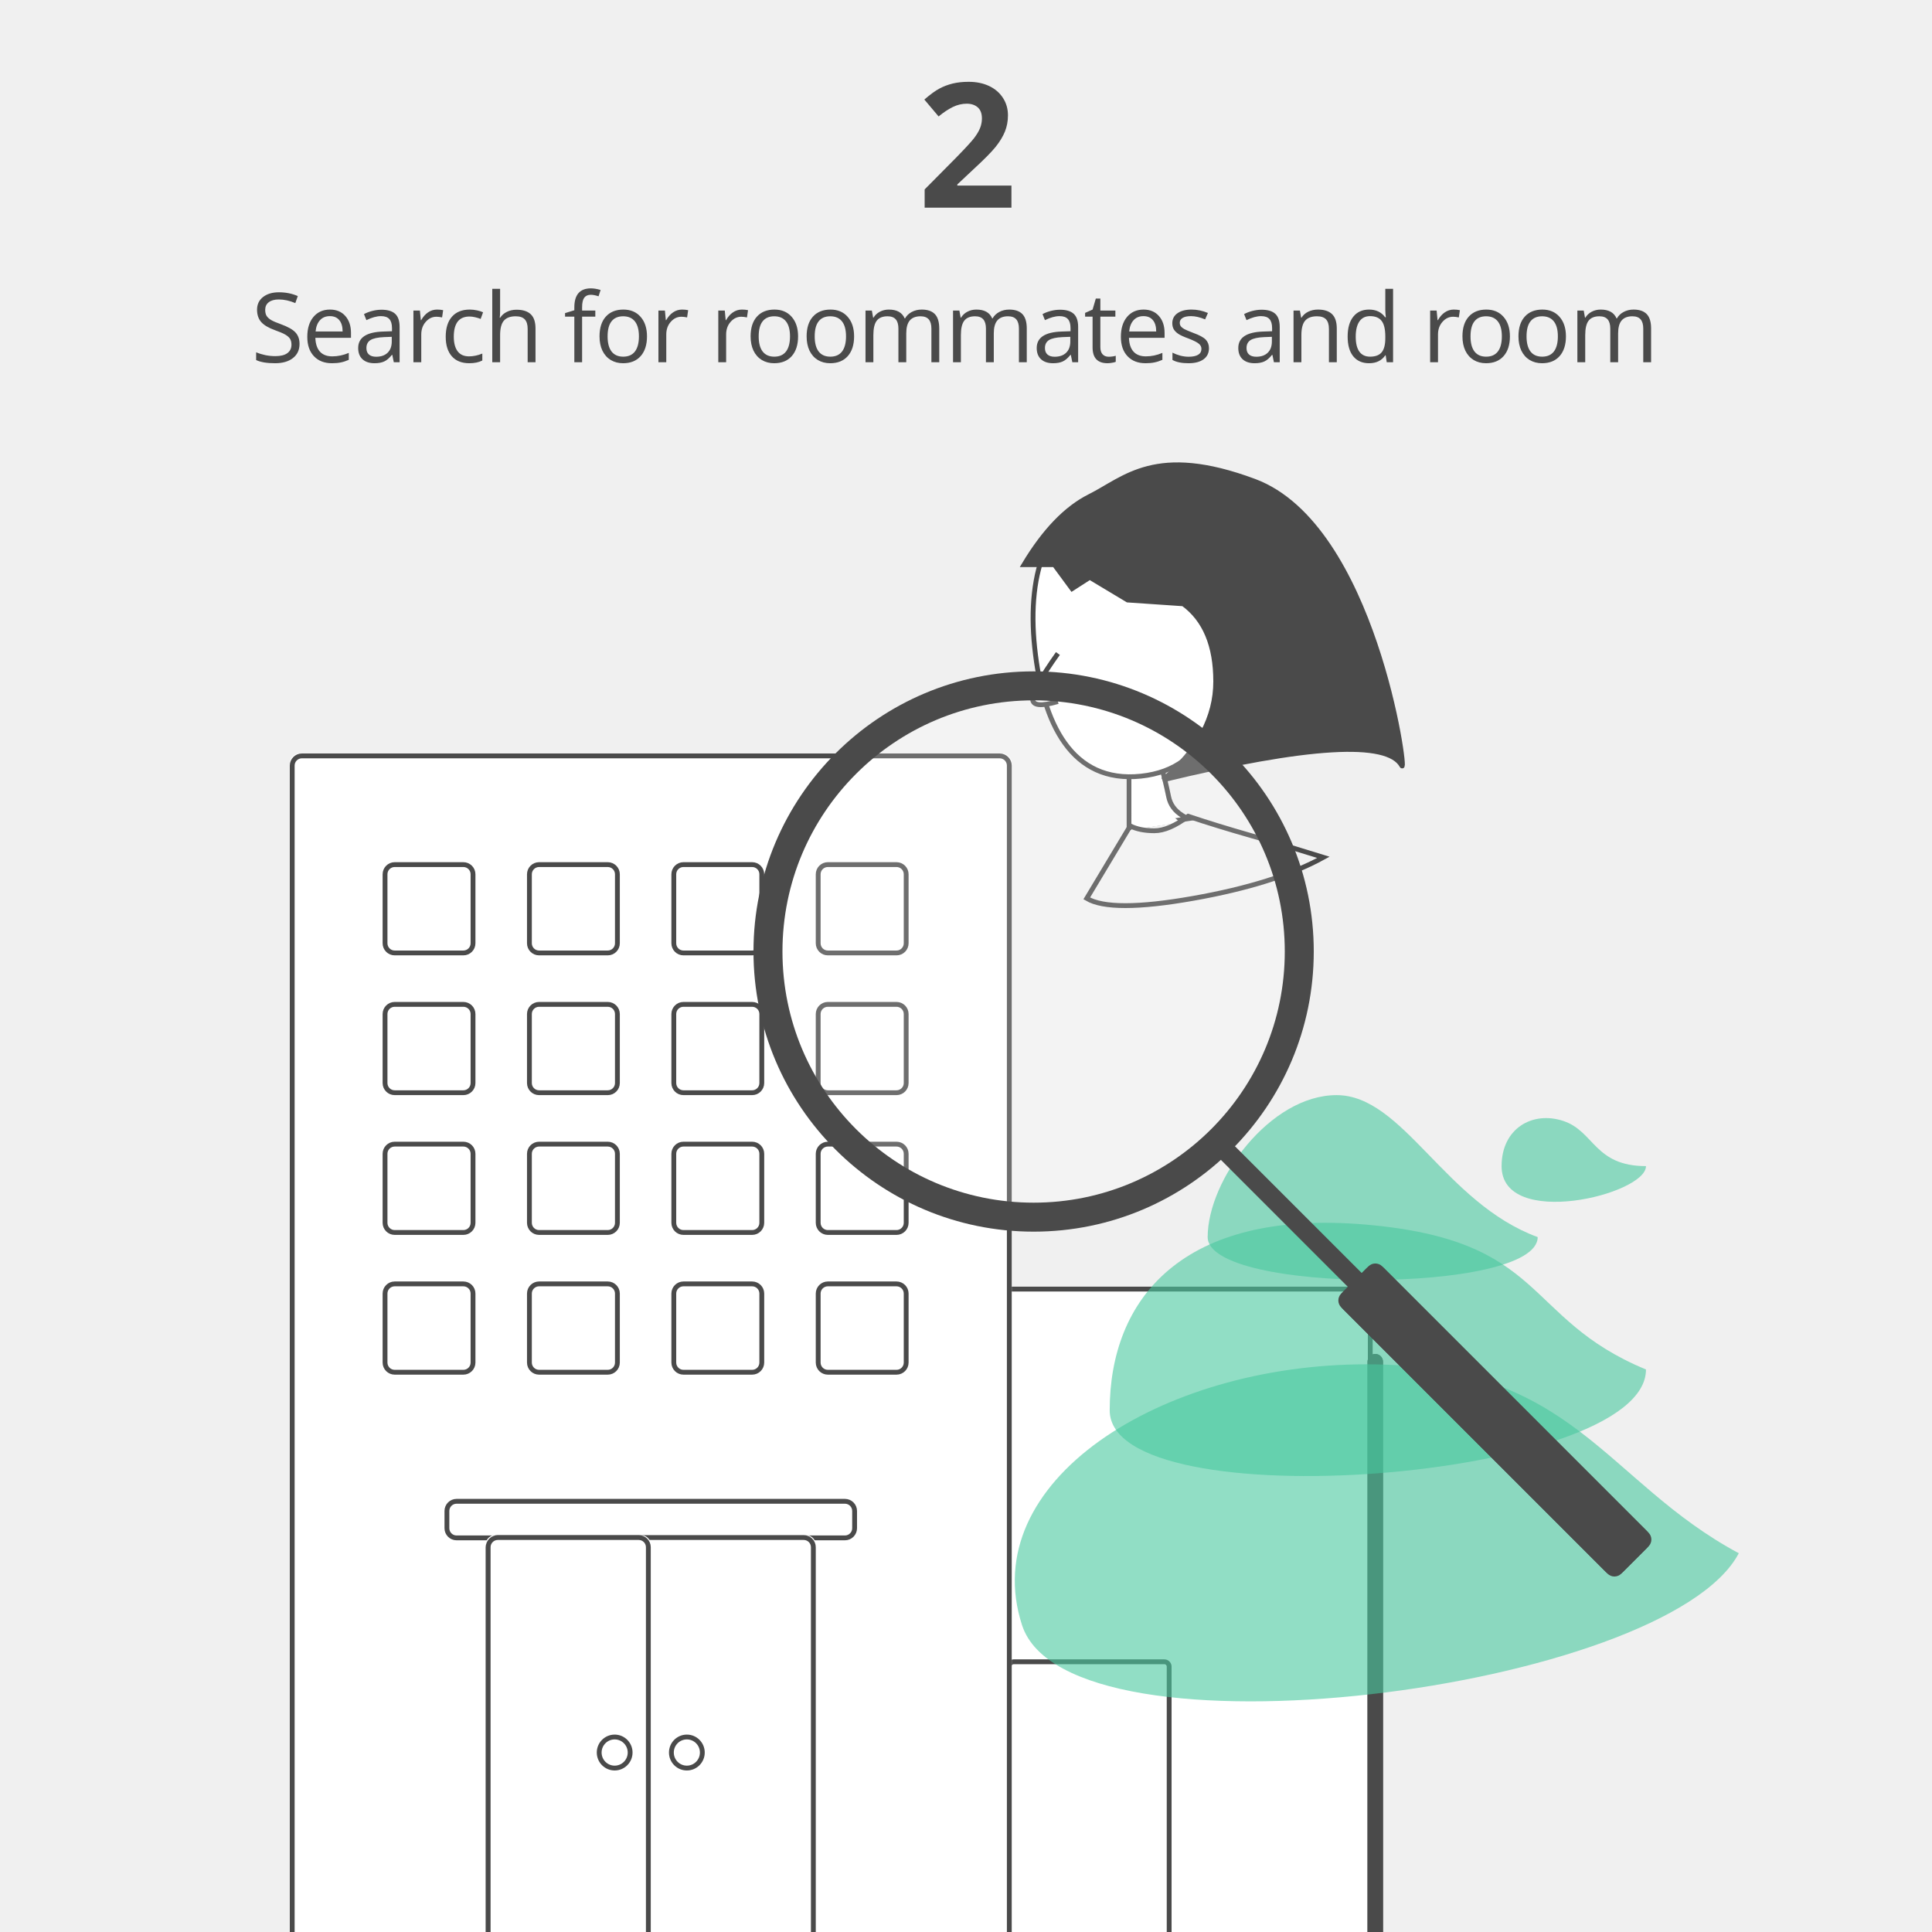
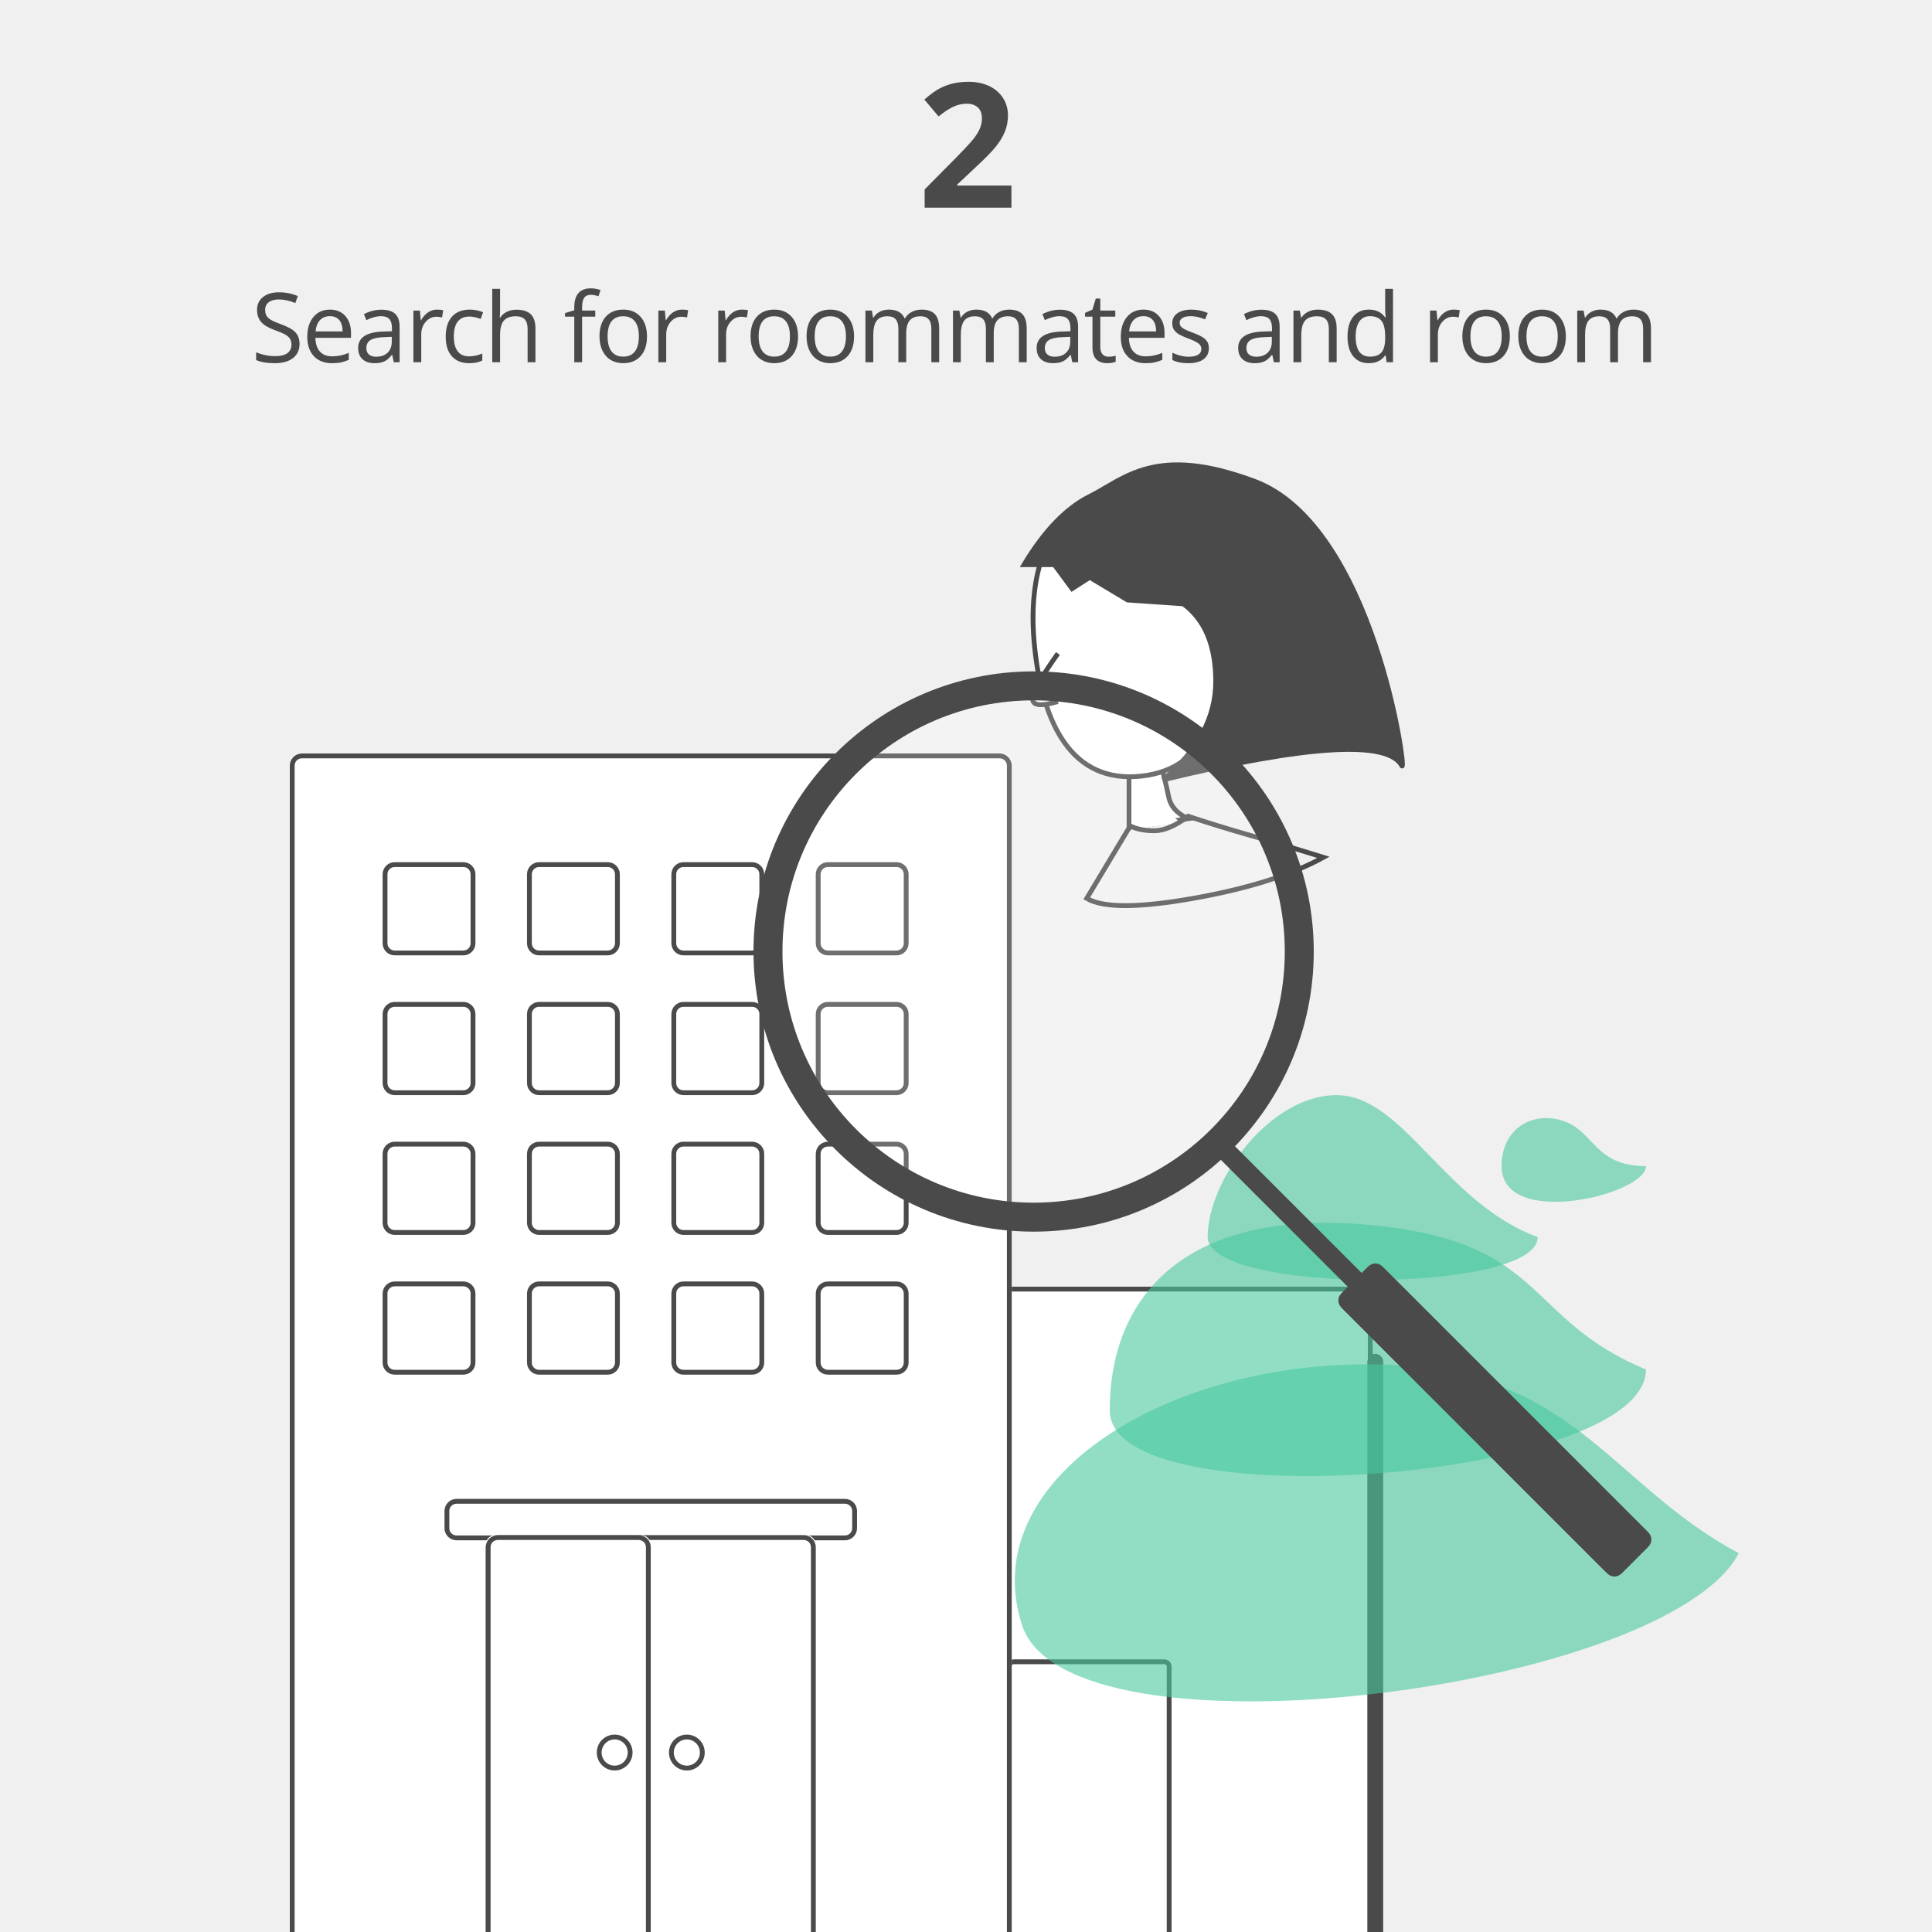
<svg xmlns="http://www.w3.org/2000/svg" xmlns:xlink="http://www.w3.org/1999/xlink" width="400px" height="400px" viewBox="0 0 400 400" version="1.1">
  <defs>
    <rect id="path-1" x="0" y="0" width="149.466" height="142.54" rx="2" />
    <rect id="path-2" x="73.665" y="53.586" width="3.203" height="128.608" rx="1.601" />
    <rect id="path-3" x="0" y="0" width="149.466" height="252.928" rx="2" />
    <rect id="path-4" x="32.028" y="154.329" width="85.409" height="8.574" rx="2" />
    <rect id="path-5" x="40.569" y="161.831" width="68.327" height="91.097" rx="2" />
    <rect id="path-6" x="40.569" y="161.831" width="34.164" height="91.097" rx="2" />
    <rect id="path-7" x="19.217" y="22.506" width="19.217" height="19.291" rx="2" />
    <rect id="path-8" x="49.11" y="22.506" width="19.217" height="19.291" rx="2" />
    <rect id="path-9" x="79.004" y="22.506" width="19.217" height="19.291" rx="2" />
    <rect id="path-10" x="108.897" y="22.506" width="19.217" height="19.291" rx="2" />
    <rect id="path-11" x="19.217" y="51.443" width="19.217" height="19.291" rx="2" />
    <rect id="path-12" x="49.11" y="51.443" width="19.217" height="19.291" rx="2" />
    <rect id="path-13" x="79.004" y="51.443" width="19.217" height="19.291" rx="2" />
    <rect id="path-14" x="108.897" y="51.443" width="19.217" height="19.291" rx="2" />
    <rect id="path-15" x="19.217" y="80.38" width="19.217" height="19.291" rx="2" />
    <rect id="path-16" x="49.11" y="80.38" width="19.217" height="19.291" rx="2" />
    <rect id="path-17" x="79.004" y="80.38" width="19.217" height="19.291" rx="2" />
    <rect id="path-18" x="108.897" y="80.38" width="19.217" height="19.291" rx="2" />
    <rect id="path-19" x="19.217" y="109.316" width="19.217" height="19.291" rx="2" />
    <rect id="path-20" x="49.11" y="109.316" width="19.217" height="19.291" rx="2" />
    <rect id="path-21" x="79.004" y="109.316" width="19.217" height="19.291" rx="2" />
    <rect id="path-22" x="108.897" y="109.316" width="19.217" height="19.291" rx="2" />
    <path d="M50.051,62.235 L55.441,61.188 L57.916,73.924 L47.605,74.329 C49.025,72.987 49.741,71.426 49.75,69.648 C49.76,67.869 49.86,65.398 50.051,62.235 Z" id="path-23" />
    <rect id="path-24" x="4" y="0" width="4" height="82" />
    <rect id="path-25" x="0" y="41" width="12" height="82" rx="2" />
  </defs>
  <g id="Artboard-5" stroke="none" stroke-width="1" fill="none" fill-rule="evenodd">
-     <text id="Search-for-roommates" font-family="OpenSans, Open Sans" font-size="20" font-weight="normal" letter-spacing="-0.482" fill="#4A4A4A">
-       <tspan x="52" y="75">Search for roommates and room </tspan>
-     </text>
+     <path d="M62.02,71.201 C62.02,72.458 61.564,73.437 60.652,74.141 C59.741,74.844 58.504,75.195 56.941,75.195 C55.249,75.195 53.947,74.977 53.035,74.541 L53.035,72.939 C53.621,73.187 54.259,73.382 54.949,73.525 C55.639,73.669 56.323,73.74 57,73.74 C58.107,73.74 58.94,73.53 59.5,73.11 C60.06,72.69 60.34,72.106 60.34,71.357 C60.34,70.863 60.241,70.457 60.042,70.142 C59.843,69.826 59.511,69.535 59.046,69.268 C58.58,69.001 57.872,68.698 56.922,68.359 C55.594,67.884 54.645,67.321 54.075,66.67 C53.506,66.019 53.221,65.169 53.221,64.121 C53.221,63.021 53.634,62.145 54.461,61.494 C55.288,60.843 56.382,60.518 57.742,60.518 C59.161,60.518 60.467,60.778 61.658,61.299 L61.141,62.744 C59.962,62.249 58.816,62.002 57.703,62.002 C56.824,62.002 56.137,62.191 55.643,62.568 C55.148,62.946 54.9,63.47 54.9,64.141 C54.9,64.635 54.992,65.041 55.174,65.356 C55.356,65.672 55.664,65.962 56.097,66.226 C56.53,66.489 57.192,66.781 58.084,67.1 C59.581,67.633 60.612,68.206 61.175,68.818 C61.738,69.43 62.02,70.225 62.02,71.201 Z M68.734,75.195 C67.152,75.195 65.904,74.714 64.989,73.75 C64.075,72.786 63.617,71.449 63.617,69.736 C63.617,68.011 64.042,66.641 64.892,65.625 C65.741,64.609 66.882,64.102 68.315,64.102 C69.656,64.102 70.717,64.543 71.498,65.425 C72.279,66.307 72.67,67.471 72.67,68.916 L72.67,69.941 L65.297,69.941 C65.329,71.198 65.647,72.152 66.249,72.803 C66.851,73.454 67.699,73.779 68.793,73.779 C69.945,73.779 71.085,73.538 72.211,73.057 L72.211,74.502 C71.638,74.749 71.096,74.927 70.585,75.034 C70.074,75.142 69.457,75.195 68.734,75.195 Z M68.295,65.459 C67.436,65.459 66.75,65.739 66.239,66.299 C65.728,66.859 65.427,67.633 65.336,68.623 L70.932,68.623 C70.932,67.601 70.704,66.818 70.248,66.274 C69.792,65.731 69.141,65.459 68.295,65.459 Z M81.533,75 L81.211,73.477 L81.133,73.477 C80.599,74.147 80.067,74.601 79.536,74.839 C79.006,75.076 78.343,75.195 77.549,75.195 C76.488,75.195 75.656,74.922 75.054,74.375 C74.452,73.828 74.151,73.05 74.151,72.041 C74.151,69.88 75.879,68.747 79.336,68.643 L81.152,68.584 L81.152,67.92 C81.152,67.08 80.972,66.46 80.61,66.06 C80.249,65.659 79.671,65.459 78.877,65.459 C77.985,65.459 76.976,65.732 75.85,66.279 L75.352,65.039 C75.879,64.753 76.457,64.528 77.085,64.365 C77.713,64.202 78.343,64.121 78.975,64.121 C80.251,64.121 81.196,64.404 81.812,64.971 C82.427,65.537 82.735,66.445 82.735,67.695 L82.735,75 L81.533,75 Z M77.871,73.857 C78.88,73.857 79.673,73.581 80.249,73.027 C80.825,72.474 81.113,71.699 81.113,70.703 L81.113,69.736 L79.492,69.805 C78.203,69.85 77.274,70.05 76.704,70.405 C76.135,70.76 75.85,71.312 75.85,72.061 C75.85,72.646 76.027,73.092 76.382,73.398 C76.737,73.704 77.233,73.857 77.871,73.857 Z M90.475,64.102 C90.95,64.102 91.377,64.141 91.754,64.219 L91.53,65.723 C91.087,65.625 90.696,65.576 90.358,65.576 C89.492,65.576 88.751,65.928 88.136,66.631 C87.521,67.334 87.213,68.21 87.213,69.258 L87.213,75 L85.592,75 L85.592,64.297 L86.93,64.297 L87.115,66.279 L87.194,66.279 C87.591,65.583 88.069,65.046 88.629,64.668 C89.189,64.29 89.804,64.102 90.475,64.102 Z M97.151,75.195 C95.601,75.195 94.402,74.718 93.552,73.765 C92.702,72.811 92.278,71.462 92.278,69.717 C92.278,67.926 92.709,66.543 93.572,65.566 C94.434,64.59 95.663,64.102 97.258,64.102 C97.772,64.102 98.287,64.157 98.801,64.268 C99.315,64.378 99.719,64.508 100.012,64.658 L99.514,66.035 C99.156,65.892 98.765,65.773 98.342,65.679 C97.919,65.584 97.545,65.537 97.219,65.537 C95.045,65.537 93.957,66.924 93.957,69.697 C93.957,71.012 94.223,72.021 94.753,72.725 C95.284,73.428 96.07,73.779 97.112,73.779 C98.004,73.779 98.918,73.587 99.856,73.203 L99.856,74.639 C99.14,75.01 98.238,75.195 97.151,75.195 Z M109.237,75 L109.237,68.076 C109.237,67.204 109.038,66.553 108.641,66.123 C108.244,65.693 107.622,65.479 106.776,65.479 C105.649,65.479 104.827,65.785 104.31,66.396 C103.792,67.008 103.534,68.011 103.534,69.404 L103.534,75 L101.912,75 L101.912,59.805 L103.534,59.805 L103.534,64.404 C103.534,64.958 103.508,65.417 103.455,65.781 L103.553,65.781 C103.872,65.267 104.326,64.862 104.915,64.565 C105.505,64.269 106.177,64.121 106.932,64.121 C108.241,64.121 109.222,64.432 109.876,65.054 C110.531,65.675 110.858,66.663 110.858,68.018 L110.858,75 L109.237,75 Z M123.243,65.557 L120.518,65.557 L120.518,75 L118.897,75 L118.897,65.557 L116.983,65.557 L116.983,64.824 L118.897,64.238 L118.897,63.643 C118.897,61.012 120.046,59.697 122.344,59.697 C122.911,59.697 123.575,59.811 124.336,60.039 L123.916,61.338 C123.291,61.136 122.758,61.035 122.315,61.035 C121.703,61.035 121.25,61.239 120.958,61.646 C120.665,62.052 120.518,62.705 120.518,63.604 L120.518,64.297 L123.243,64.297 L123.243,65.557 Z M133.952,69.639 C133.952,71.383 133.512,72.746 132.633,73.726 C131.754,74.705 130.54,75.195 128.991,75.195 C128.034,75.195 127.184,74.971 126.442,74.521 C125.7,74.072 125.127,73.428 124.723,72.588 C124.32,71.748 124.118,70.765 124.118,69.639 C124.118,67.894 124.554,66.535 125.426,65.562 C126.299,64.588 127.51,64.102 129.059,64.102 C130.557,64.102 131.746,64.6 132.628,65.596 C133.511,66.592 133.952,67.939 133.952,69.639 Z M125.797,69.639 C125.797,71.006 126.071,72.048 126.618,72.764 C127.165,73.48 127.969,73.838 129.03,73.838 C130.091,73.838 130.897,73.481 131.447,72.769 C131.997,72.056 132.272,71.012 132.272,69.639 C132.272,68.278 131.997,67.244 131.447,66.538 C130.897,65.832 130.085,65.479 129.01,65.479 C127.949,65.479 127.148,65.827 126.608,66.523 C126.068,67.22 125.797,68.258 125.797,69.639 Z M141.194,64.102 C141.669,64.102 142.096,64.141 142.473,64.219 L142.249,65.723 C141.806,65.625 141.415,65.576 141.077,65.576 C140.211,65.576 139.47,65.928 138.855,66.631 C138.24,67.334 137.932,68.21 137.932,69.258 L137.932,75 L136.311,75 L136.311,64.297 L137.649,64.297 L137.835,66.279 L137.913,66.279 C138.31,65.583 138.788,65.046 139.348,64.668 C139.908,64.29 140.523,64.102 141.194,64.102 Z M153.589,64.102 C154.064,64.102 154.49,64.141 154.868,64.219 L154.643,65.723 C154.201,65.625 153.81,65.576 153.471,65.576 C152.606,65.576 151.865,65.928 151.25,66.631 C150.635,67.334 150.327,68.21 150.327,69.258 L150.327,75 L148.706,75 L148.706,64.297 L150.044,64.297 L150.229,66.279 L150.307,66.279 C150.705,65.583 151.183,65.046 151.743,64.668 C152.303,64.29 152.918,64.102 153.589,64.102 Z M165.225,69.639 C165.225,71.383 164.786,72.746 163.907,73.726 C163.028,74.705 161.814,75.195 160.264,75.195 C159.307,75.195 158.458,74.971 157.716,74.521 C156.973,74.072 156.401,73.428 155.997,72.588 C155.593,71.748 155.391,70.765 155.391,69.639 C155.391,67.894 155.828,66.535 156.7,65.562 C157.572,64.588 158.783,64.102 160.333,64.102 C161.83,64.102 163.02,64.6 163.902,65.596 C164.784,66.592 165.225,67.939 165.225,69.639 Z M157.071,69.639 C157.071,71.006 157.345,72.048 157.891,72.764 C158.438,73.48 159.242,73.838 160.304,73.838 C161.365,73.838 162.17,73.481 162.721,72.769 C163.271,72.056 163.546,71.012 163.546,69.639 C163.546,68.278 163.271,67.244 162.721,66.538 C162.17,65.832 161.358,65.479 160.284,65.479 C159.223,65.479 158.422,65.827 157.882,66.523 C157.341,67.22 157.071,68.258 157.071,69.639 Z M176.823,69.639 C176.823,71.383 176.384,72.746 175.505,73.726 C174.626,74.705 173.412,75.195 171.862,75.195 C170.905,75.195 170.056,74.971 169.313,74.521 C168.571,74.072 167.998,73.428 167.595,72.588 C167.191,71.748 166.989,70.765 166.989,69.639 C166.989,67.894 167.425,66.535 168.298,65.562 C169.17,64.588 170.381,64.102 171.931,64.102 C173.428,64.102 174.618,64.6 175.5,65.596 C176.382,66.592 176.823,67.939 176.823,69.639 Z M168.669,69.639 C168.669,71.006 168.942,72.048 169.489,72.764 C170.036,73.48 170.84,73.838 171.901,73.838 C172.962,73.838 173.768,73.481 174.318,72.769 C174.868,72.056 175.143,71.012 175.143,69.639 C175.143,68.278 174.868,67.244 174.318,66.538 C173.768,65.832 172.956,65.479 171.882,65.479 C170.821,65.479 170.02,65.827 169.479,66.523 C168.939,67.22 168.669,68.258 168.669,69.639 Z M192.825,75 L192.825,68.037 C192.825,67.184 192.643,66.545 192.278,66.118 C191.914,65.692 191.347,65.479 190.579,65.479 C189.57,65.479 188.825,65.768 188.343,66.348 C187.861,66.927 187.62,67.819 187.62,69.023 L187.62,75 L185.999,75 L185.999,68.037 C185.999,67.184 185.817,66.545 185.452,66.118 C185.088,65.692 184.518,65.479 183.743,65.479 C182.728,65.479 181.984,65.783 181.512,66.392 C181.04,67 180.804,67.998 180.804,69.385 L180.804,75 L179.183,75 L179.183,64.297 L180.501,64.297 L180.765,65.762 L180.843,65.762 C181.149,65.241 181.58,64.834 182.137,64.541 C182.693,64.248 183.317,64.102 184.007,64.102 C185.68,64.102 186.774,64.707 187.288,65.918 L187.366,65.918 C187.685,65.358 188.147,64.915 188.753,64.59 C189.358,64.264 190.048,64.102 190.823,64.102 C192.034,64.102 192.941,64.412 193.543,65.034 C194.145,65.656 194.446,66.65 194.446,68.018 L194.446,75 L192.825,75 Z M210.946,75 L210.946,68.037 C210.946,67.184 210.764,66.545 210.399,66.118 C210.035,65.692 209.468,65.479 208.7,65.479 C207.691,65.479 206.946,65.768 206.464,66.348 C205.982,66.927 205.741,67.819 205.741,69.023 L205.741,75 L204.12,75 L204.12,68.037 C204.12,67.184 203.938,66.545 203.573,66.118 C203.209,65.692 202.639,65.479 201.864,65.479 C200.849,65.479 200.105,65.783 199.633,66.392 C199.161,67 198.925,67.998 198.925,69.385 L198.925,75 L197.304,75 L197.304,64.297 L198.622,64.297 L198.886,65.762 L198.964,65.762 C199.27,65.241 199.701,64.834 200.258,64.541 C200.815,64.248 201.438,64.102 202.128,64.102 C203.801,64.102 204.895,64.707 205.409,65.918 L205.487,65.918 C205.806,65.358 206.269,64.915 206.874,64.59 C207.48,64.264 208.17,64.102 208.944,64.102 C210.155,64.102 211.062,64.412 211.664,65.034 C212.266,65.656 212.567,66.65 212.567,68.018 L212.567,75 L210.946,75 Z M222.007,75 L221.685,73.477 L221.607,73.477 C221.073,74.147 220.54,74.601 220.01,74.839 C219.479,75.076 218.817,75.195 218.023,75.195 C216.961,75.195 216.13,74.922 215.527,74.375 C214.925,73.828 214.624,73.05 214.624,72.041 C214.624,69.88 216.353,68.747 219.81,68.643 L221.626,68.584 L221.626,67.92 C221.626,67.08 221.445,66.46 221.084,66.06 C220.723,65.659 220.145,65.459 219.351,65.459 C218.459,65.459 217.45,65.732 216.323,66.279 L215.825,65.039 C216.353,64.753 216.93,64.528 217.559,64.365 C218.187,64.202 218.817,64.121 219.448,64.121 C220.724,64.121 221.67,64.404 222.285,64.971 C222.901,65.537 223.208,66.445 223.208,67.695 L223.208,75 L222.007,75 Z M218.345,73.857 C219.354,73.857 220.147,73.581 220.723,73.027 C221.299,72.474 221.587,71.699 221.587,70.703 L221.587,69.736 L219.966,69.805 C218.677,69.85 217.748,70.05 217.178,70.405 C216.608,70.76 216.323,71.312 216.323,72.061 C216.323,72.646 216.501,73.092 216.856,73.398 C217.21,73.704 217.707,73.857 218.345,73.857 Z M229.523,73.857 C229.809,73.857 230.086,73.836 230.353,73.794 C230.62,73.752 230.831,73.708 230.987,73.662 L230.987,74.902 C230.812,74.987 230.553,75.057 230.211,75.112 C229.869,75.168 229.562,75.195 229.288,75.195 C227.218,75.195 226.183,74.105 226.183,71.924 L226.183,65.557 L224.65,65.557 L224.65,64.775 L226.183,64.102 L226.866,61.816 L227.804,61.816 L227.804,64.297 L230.909,64.297 L230.909,65.557 L227.804,65.557 L227.804,71.855 C227.804,72.5 227.957,72.995 228.263,73.34 C228.569,73.685 228.989,73.857 229.523,73.857 Z M237.165,75.195 C235.583,75.195 234.335,74.714 233.42,73.75 C232.505,72.786 232.048,71.449 232.048,69.736 C232.048,68.011 232.473,66.641 233.323,65.625 C234.172,64.609 235.313,64.102 236.745,64.102 C238.087,64.102 239.148,64.543 239.929,65.425 C240.71,66.307 241.101,67.471 241.101,68.916 L241.101,69.941 L233.728,69.941 C233.76,71.198 234.078,72.152 234.68,72.803 C235.282,73.454 236.13,73.779 237.224,73.779 C238.376,73.779 239.516,73.538 240.642,73.057 L240.642,74.502 C240.069,74.749 239.527,74.927 239.016,75.034 C238.505,75.142 237.888,75.195 237.165,75.195 Z M236.726,65.459 C235.866,65.459 235.181,65.739 234.67,66.299 C234.159,66.859 233.858,67.633 233.767,68.623 L239.363,68.623 C239.363,67.601 239.135,66.818 238.679,66.274 C238.223,65.731 237.572,65.459 236.726,65.459 Z M250.286,72.08 C250.286,73.076 249.915,73.844 249.173,74.385 C248.431,74.925 247.389,75.195 246.048,75.195 C244.629,75.195 243.522,74.971 242.728,74.521 L242.728,73.018 C243.242,73.278 243.794,73.483 244.383,73.633 C244.972,73.783 245.54,73.857 246.087,73.857 C246.934,73.857 247.585,73.722 248.04,73.452 C248.496,73.182 248.724,72.77 248.724,72.217 C248.724,71.8 248.543,71.444 248.182,71.147 C247.821,70.851 247.116,70.501 246.068,70.098 C245.072,69.727 244.364,69.403 243.944,69.126 C243.524,68.849 243.211,68.535 243.006,68.184 C242.801,67.832 242.699,67.412 242.699,66.924 C242.699,66.051 243.053,65.363 243.763,64.858 C244.473,64.354 245.446,64.102 246.683,64.102 C247.835,64.102 248.962,64.336 250.062,64.805 L249.486,66.123 C248.411,65.68 247.438,65.459 246.566,65.459 C245.798,65.459 245.218,65.579 244.827,65.82 C244.437,66.061 244.242,66.393 244.242,66.816 C244.242,67.103 244.315,67.347 244.461,67.549 C244.608,67.751 244.844,67.943 245.169,68.125 C245.495,68.307 246.12,68.571 247.044,68.916 C248.314,69.378 249.172,69.844 249.618,70.312 C250.063,70.781 250.286,71.37 250.286,72.08 Z M263.736,75 L263.414,73.477 L263.335,73.477 C262.802,74.147 262.269,74.601 261.739,74.839 C261.208,75.076 260.546,75.195 259.751,75.195 C258.69,75.195 257.859,74.922 257.256,74.375 C256.654,73.828 256.353,73.05 256.353,72.041 C256.353,69.88 258.082,68.747 261.539,68.643 L263.355,68.584 L263.355,67.92 C263.355,67.08 263.174,66.46 262.813,66.06 C262.452,65.659 261.874,65.459 261.08,65.459 C260.188,65.459 259.179,65.732 258.052,66.279 L257.554,65.039 C258.082,64.753 258.659,64.528 259.288,64.365 C259.916,64.202 260.546,64.121 261.177,64.121 C262.453,64.121 263.399,64.404 264.014,64.971 C264.629,65.537 264.937,66.445 264.937,67.695 L264.937,75 L263.736,75 Z M260.074,73.857 C261.083,73.857 261.875,73.581 262.452,73.027 C263.028,72.474 263.316,71.699 263.316,70.703 L263.316,69.736 L261.695,69.805 C260.406,69.85 259.476,70.05 258.907,70.405 C258.337,70.76 258.052,71.312 258.052,72.061 C258.052,72.646 258.23,73.092 258.584,73.398 C258.939,73.704 259.436,73.857 260.074,73.857 Z M275.119,75 L275.119,68.076 C275.119,67.204 274.92,66.553 274.523,66.123 C274.126,65.693 273.504,65.479 272.658,65.479 C271.538,65.479 270.718,65.781 270.197,66.387 C269.676,66.992 269.416,67.992 269.416,69.385 L269.416,75 L267.794,75 L267.794,64.297 L269.113,64.297 L269.377,65.762 L269.455,65.762 C269.787,65.234 270.252,64.826 270.851,64.536 C271.45,64.246 272.117,64.102 272.853,64.102 C274.142,64.102 275.112,64.412 275.763,65.034 C276.414,65.656 276.74,66.65 276.74,68.018 L276.74,75 L275.119,75 Z M286.873,73.564 L286.785,73.564 C286.036,74.652 284.916,75.195 283.425,75.195 C282.026,75.195 280.937,74.717 280.159,73.76 C279.381,72.803 278.992,71.442 278.992,69.678 C278.992,67.913 279.382,66.543 280.164,65.566 C280.945,64.59 282.032,64.102 283.425,64.102 C284.877,64.102 285.991,64.629 286.765,65.684 L286.892,65.684 L286.824,64.912 L286.785,64.16 L286.785,59.805 L288.406,59.805 L288.406,75 L287.088,75 L286.873,73.564 Z M283.63,73.838 C284.737,73.838 285.54,73.537 286.038,72.935 C286.536,72.332 286.785,71.361 286.785,70.02 L286.785,69.678 C286.785,68.161 286.533,67.078 286.028,66.431 C285.523,65.783 284.718,65.459 283.611,65.459 C282.66,65.459 281.933,65.828 281.428,66.567 C280.924,67.306 280.672,68.35 280.672,69.697 C280.672,71.064 280.922,72.096 281.423,72.793 C281.925,73.49 282.66,73.838 283.63,73.838 Z M300.957,64.102 C301.432,64.102 301.858,64.141 302.236,64.219 L302.011,65.723 C301.569,65.625 301.178,65.576 300.84,65.576 C299.974,65.576 299.233,65.928 298.618,66.631 C298.003,67.334 297.695,68.21 297.695,69.258 L297.695,75 L296.074,75 L296.074,64.297 L297.412,64.297 L297.597,66.279 L297.676,66.279 C298.073,65.583 298.551,65.046 299.111,64.668 C299.671,64.29 300.286,64.102 300.957,64.102 Z M312.594,69.639 C312.594,71.383 312.154,72.746 311.275,73.726 C310.396,74.705 309.182,75.195 307.633,75.195 C306.676,75.195 305.826,74.971 305.084,74.521 C304.342,74.072 303.769,73.428 303.365,72.588 C302.961,71.748 302.76,70.765 302.76,69.639 C302.76,67.894 303.196,66.535 304.068,65.562 C304.941,64.588 306.152,64.102 307.701,64.102 C309.198,64.102 310.388,64.6 311.27,65.596 C312.153,66.592 312.594,67.939 312.594,69.639 Z M304.439,69.639 C304.439,71.006 304.713,72.048 305.26,72.764 C305.806,73.48 306.611,73.838 307.672,73.838 C308.733,73.838 309.539,73.481 310.089,72.769 C310.639,72.056 310.914,71.012 310.914,69.639 C310.914,68.278 310.639,67.244 310.089,66.538 C309.539,65.832 308.726,65.479 307.652,65.479 C306.591,65.479 305.79,65.827 305.25,66.523 C304.709,67.22 304.439,68.258 304.439,69.639 Z M324.191,69.639 C324.191,71.383 323.752,72.746 322.873,73.726 C321.994,74.705 320.78,75.195 319.23,75.195 C318.273,75.195 317.424,74.971 316.682,74.521 C315.939,74.072 315.366,73.428 314.963,72.588 C314.559,71.748 314.357,70.765 314.357,69.639 C314.357,67.894 314.794,66.535 315.666,65.562 C316.538,64.588 317.749,64.102 319.299,64.102 C320.796,64.102 321.986,64.6 322.868,65.596 C323.75,66.592 324.191,67.939 324.191,69.639 Z M316.037,69.639 C316.037,71.006 316.31,72.048 316.857,72.764 C317.404,73.48 318.208,73.838 319.269,73.838 C320.331,73.838 321.136,73.481 321.686,72.769 C322.237,72.056 322.512,71.012 322.512,69.639 C322.512,68.278 322.237,67.244 321.686,66.538 C321.136,65.832 320.324,65.479 319.25,65.479 C318.189,65.479 317.388,65.827 316.848,66.523 C316.307,67.22 316.037,68.258 316.037,69.639 Z M340.193,75 L340.193,68.037 C340.193,67.184 340.011,66.545 339.646,66.118 C339.282,65.692 338.715,65.479 337.947,65.479 C336.938,65.479 336.193,65.768 335.711,66.348 C335.229,66.927 334.988,67.819 334.988,69.023 L334.988,75 L333.367,75 L333.367,68.037 C333.367,67.184 333.185,66.545 332.82,66.118 C332.456,65.692 331.886,65.479 331.111,65.479 C330.096,65.479 329.352,65.783 328.88,66.392 C328.408,67 328.172,67.998 328.172,69.385 L328.172,75 L326.551,75 L326.551,64.297 L327.869,64.297 L328.133,65.762 L328.211,65.762 C328.517,65.241 328.948,64.834 329.505,64.541 C330.062,64.248 330.685,64.102 331.375,64.102 C333.048,64.102 334.142,64.707 334.656,65.918 L334.734,65.918 C335.053,65.358 335.516,64.915 336.121,64.59 C336.727,64.264 337.417,64.102 338.191,64.102 C339.402,64.102 340.309,64.412 340.911,65.034 C341.513,65.656 341.814,66.65 341.814,68.018 L341.814,75 L340.193,75 Z" id="Search-for-roommates" fill="#4A4A4A" />
    <g id="illustration-house" transform="translate(60, 156)">
      <g id="Group">
        <g id="Houses">
          <g id="Building2" transform="translate(74.7331, 110.3882)">
            <g id="Rectangle-9">
              <use fill="#FFFFFF" fill-rule="evenodd" xlink:href="#path-1" />
              <rect stroke="#4A4A4A" stroke-width="1" x="0.5" y="0.5" width="148.466" height="141.54" rx="2" />
            </g>
            <rect id="Rectangle-3" stroke="#4A4A4A" x="74.165" y="77.665" width="33.164" height="64.376" rx="1" />
          </g>
          <g id="Tree" transform="translate(149.4662, 70.73418)">
            <g id="Rectangle-4">
              <use fill="#4A4A4A" fill-rule="evenodd" xlink:href="#path-2" />
              <rect stroke="#4A4A4A" stroke-width="1" x="74.165" y="54.086" width="2.203" height="127.608" rx="1.101" />
            </g>
            <path d="M150.534,94.848 C122.776,79.963 116.37,55.73 73.481,55.73 C30.591,55.73 -7.473,80.142 2.135,109.733 C11.744,139.325 135.587,123.249 150.534,94.848 Z" id="Oval-2" fill-opacity="0.6" fill="#49C89F" />
            <path d="M131.317,56.802 C105.694,46.199 111.032,30.008 73.152,26.793 C35.272,23.578 20.285,42.246 20.285,65.261 C20.285,88.277 131.317,79.817 131.317,56.802 Z" id="Oval-2" fill-opacity="0.6" fill="#49C89F" />
            <path d="M108.897,29.392 C89.68,22.341 81.048,0 67.26,0 C53.472,0 40.569,17.577 40.569,29.392 C40.569,41.206 108.897,41.206 108.897,29.392 Z" id="Oval-2" fill-opacity="0.6" fill="#49C89F" />
            <path d="M131.317,14.696 C120.641,14.696 120.641,7.502 114.235,5.359 C107.829,3.215 101.423,6.886 101.423,14.696 C101.423,27.865 131.317,20.603 131.317,14.696 Z" id="Oval-2-Copy" fill-opacity="0.6" fill="#49C89F" />
          </g>
          <g id="Building1">
            <g id="Rectangle-9">
              <use fill="#FFFFFF" fill-rule="evenodd" xlink:href="#path-3" />
              <rect stroke="#4A4A4A" stroke-width="1" x="0.5" y="0.5" width="148.466" height="251.928" rx="2" />
            </g>
            <g id="Rectangle-2">
              <use fill="#FFFFFF" fill-rule="evenodd" xlink:href="#path-4" />
              <rect stroke="#4A4A4A" stroke-width="1" x="32.528" y="154.829" width="84.409" height="7.574" rx="2" />
            </g>
            <g id="Rectangle-2">
              <use fill="#FFFFFF" fill-rule="evenodd" xlink:href="#path-5" />
              <rect stroke="#4A4A4A" stroke-width="1" x="41.069" y="162.331" width="67.327" height="90.097" rx="2" />
            </g>
            <ellipse id="Oval" stroke="#4A4A4A" fill="#FFFFFF" cx="82.206" cy="206.844" rx="3.203" ry="3.215" />
            <g id="Rectangle-2-Copy">
              <use fill="#FFFFFF" fill-rule="evenodd" xlink:href="#path-6" />
              <rect stroke="#4A4A4A" stroke-width="1" x="41.069" y="162.331" width="33.164" height="90.097" rx="2" />
            </g>
            <ellipse id="Oval" stroke="#4A4A4A" fill="#FFFFFF" cx="67.26" cy="206.844" rx="3.203" ry="3.215" />
            <g id="Rectangle">
              <use fill="#FFFFFF" fill-rule="evenodd" xlink:href="#path-7" />
              <rect stroke="#4A4A4A" stroke-width="1" x="19.717" y="23.006" width="18.217" height="18.291" rx="2" />
            </g>
            <g id="Rectangle">
              <use fill="#FFFFFF" fill-rule="evenodd" xlink:href="#path-8" />
              <rect stroke="#4A4A4A" stroke-width="1" x="49.61" y="23.006" width="18.217" height="18.291" rx="2" />
            </g>
            <g id="Rectangle">
              <use fill="#FFFFFF" fill-rule="evenodd" xlink:href="#path-9" />
              <rect stroke="#4A4A4A" stroke-width="1" x="79.504" y="23.006" width="18.217" height="18.291" rx="2" />
            </g>
            <g id="Rectangle">
              <use fill="#FFFFFF" fill-rule="evenodd" xlink:href="#path-10" />
              <rect stroke="#4A4A4A" stroke-width="1" x="109.397" y="23.006" width="18.217" height="18.291" rx="2" />
            </g>
            <g id="Rectangle">
              <use fill="#FFFFFF" fill-rule="evenodd" xlink:href="#path-11" />
              <rect stroke="#4A4A4A" stroke-width="1" x="19.717" y="51.943" width="18.217" height="18.291" rx="2" />
            </g>
            <g id="Rectangle">
              <use fill="#FFFFFF" fill-rule="evenodd" xlink:href="#path-12" />
              <rect stroke="#4A4A4A" stroke-width="1" x="49.61" y="51.943" width="18.217" height="18.291" rx="2" />
            </g>
            <g id="Rectangle">
              <use fill="#FFFFFF" fill-rule="evenodd" xlink:href="#path-13" />
              <rect stroke="#4A4A4A" stroke-width="1" x="79.504" y="51.943" width="18.217" height="18.291" rx="2" />
            </g>
            <g id="Rectangle">
              <use fill="#FFFFFF" fill-rule="evenodd" xlink:href="#path-14" />
              <rect stroke="#4A4A4A" stroke-width="1" x="109.397" y="51.943" width="18.217" height="18.291" rx="2" />
            </g>
            <g id="Rectangle">
              <use fill="#FFFFFF" fill-rule="evenodd" xlink:href="#path-15" />
              <rect stroke="#4A4A4A" stroke-width="1" x="19.717" y="80.88" width="18.217" height="18.291" rx="2" />
            </g>
            <g id="Rectangle">
              <use fill="#FFFFFF" fill-rule="evenodd" xlink:href="#path-16" />
              <rect stroke="#4A4A4A" stroke-width="1" x="49.61" y="80.88" width="18.217" height="18.291" rx="2" />
            </g>
            <g id="Rectangle">
              <use fill="#FFFFFF" fill-rule="evenodd" xlink:href="#path-17" />
              <rect stroke="#4A4A4A" stroke-width="1" x="79.504" y="80.88" width="18.217" height="18.291" rx="2" />
            </g>
            <g id="Rectangle">
              <use fill="#FFFFFF" fill-rule="evenodd" xlink:href="#path-18" />
              <rect stroke="#4A4A4A" stroke-width="1" x="109.397" y="80.88" width="18.217" height="18.291" rx="2" />
            </g>
            <g id="Rectangle">
              <use fill="#FFFFFF" fill-rule="evenodd" xlink:href="#path-19" />
              <rect stroke="#4A4A4A" stroke-width="1" x="19.717" y="109.816" width="18.217" height="18.291" rx="2" />
            </g>
            <g id="Rectangle">
              <use fill="#FFFFFF" fill-rule="evenodd" xlink:href="#path-20" />
              <rect stroke="#4A4A4A" stroke-width="1" x="49.61" y="109.816" width="18.217" height="18.291" rx="2" />
            </g>
            <g id="Rectangle">
              <use fill="#FFFFFF" fill-rule="evenodd" xlink:href="#path-21" />
              <rect stroke="#4A4A4A" stroke-width="1" x="79.504" y="109.816" width="18.217" height="18.291" rx="2" />
            </g>
            <g id="Rectangle">
              <use fill="#FFFFFF" fill-rule="evenodd" xlink:href="#path-22" />
              <rect stroke="#4A4A4A" stroke-width="1" x="109.397" y="109.816" width="18.217" height="18.291" rx="2" />
            </g>
          </g>
        </g>
      </g>
    </g>
    <g id="Head-1-girl" transform="translate(210, 96)">
      <g id="Head-1" transform="translate(40.90648, 46) scale(-1, 1) translate(-40.90648, -46) translate(0.906475, 0)">
        <g id="Rectangle-3" transform="translate(52.76058, 67.75835) rotate(11) translate(-52.76058, -67.75835) ">
          <use fill="#FFFFFF" fill-rule="evenodd" xlink:href="#path-23" />
          <path stroke="#4A4A4A" stroke-width="1" d="M49.576,61.819 L55.836,60.602 L58.518,74.4 L46.293,74.881 L47.262,73.965 C48.585,72.715 49.241,71.283 49.25,69.645 C49.26,67.856 49.361,65.377 49.552,62.205 L49.576,61.819 Z" />
        </g>
        <path d="M50.051,63.282 L55.441,62.234 L57.916,74.97 L47.605,75.375 C49.025,74.033 49.741,72.473 49.75,70.694 C49.76,68.916 49.86,66.445 50.051,63.282 Z" id="Rectangle-3-Copy-2" fill="#FFFFFF" transform="translate(52.76058, 68.80478) rotate(11) translate(-52.76058, -68.80478) " />
        <path d="M57.695,64.853 C72.084,64.853 76.793,51.969 76.793,36.076 C76.793,20.183 71.037,7.299 57.695,7.299 C44.353,7.299 38.598,20.183 38.598,36.076 C38.598,51.969 43.307,64.853 57.695,64.853 Z" id="Head" stroke="#4A4A4A" fill="#FFFFFF" transform="translate(57.69523, 36.07587) rotate(6) translate(-57.69523, -36.07587) " />
        <path d="M57.434,28.228 L65.282,23.519 L68.944,25.873 L72.607,20.903 L78.886,20.903 C74.7,13.926 70.165,9.217 65.282,6.776 C57.957,3.113 51.702,-4.01 31.205,3.636 C6.477,12.861 -0.467,64.611 0.659,62.545 C3.568,57.212 20.053,58.182 50.114,65.455 C42.841,59.318 39.205,52.53 39.205,45.091 C39.205,37.652 41.444,32.292 45.923,29.012 L57.434,28.228 Z" id="Hair" stroke="#4A4A4A" fill="#4A4A4A" />
        <path d="M71.88,39.304 C75.368,44.21 77.112,47.349 77.112,48.722 C77.112,50.095 75.368,50.269 71.88,49.245" id="Nose" stroke="#4A4A4A" fill="#FFFFFF" />
        <path d="M44.906,73 C40.906,74.333 36.573,75.667 31.906,77 C27.24,78.333 22.24,79.833 16.906,81.5 C23.573,85.167 32.573,88 43.906,90 C55.24,92 62.573,92 65.906,90 L56.906,75 C55.573,75.667 53.906,76 51.906,76 C49.906,76 47.573,75 44.906,73 Z" id="Path-2" stroke="#4A4A4A" />
      </g>
    </g>
    <g id="iconMagnificant" transform="translate(159, 142)">
      <g>
        <circle id="Oval-7" stroke="#4A4A4A" stroke-width="6" fill-opacity="0.2" fill="#FFFFFF" cx="55" cy="55" r="55" />
        <g id="Group" transform="translate(136, 137.5) rotate(-45) translate(-136, -137.5) translate(130, 76)">
          <g id="Rectangle-9">
            <use fill="#4A4A4A" fill-rule="evenodd" xlink:href="#path-24" />
            <rect stroke="#4A4A4A" stroke-width="1" x="4.5" y="0.5" width="3" height="81" />
          </g>
          <g id="Rectangle-9-Copy">
            <use fill="#4A4A4A" fill-rule="evenodd" xlink:href="#path-25" />
            <rect stroke="#4A4A4A" stroke-width="1" x="0.5" y="41.5" width="11" height="81" rx="2" />
          </g>
        </g>
      </g>
    </g>
    <text id="2" font-family="OpenSans-Bold, Open Sans" font-size="36" font-weight="bold" letter-spacing="-0.868" fill="#4A4A4A">
      <tspan x="190" y="43">2</tspan>
    </text>
  </g>
</svg>
